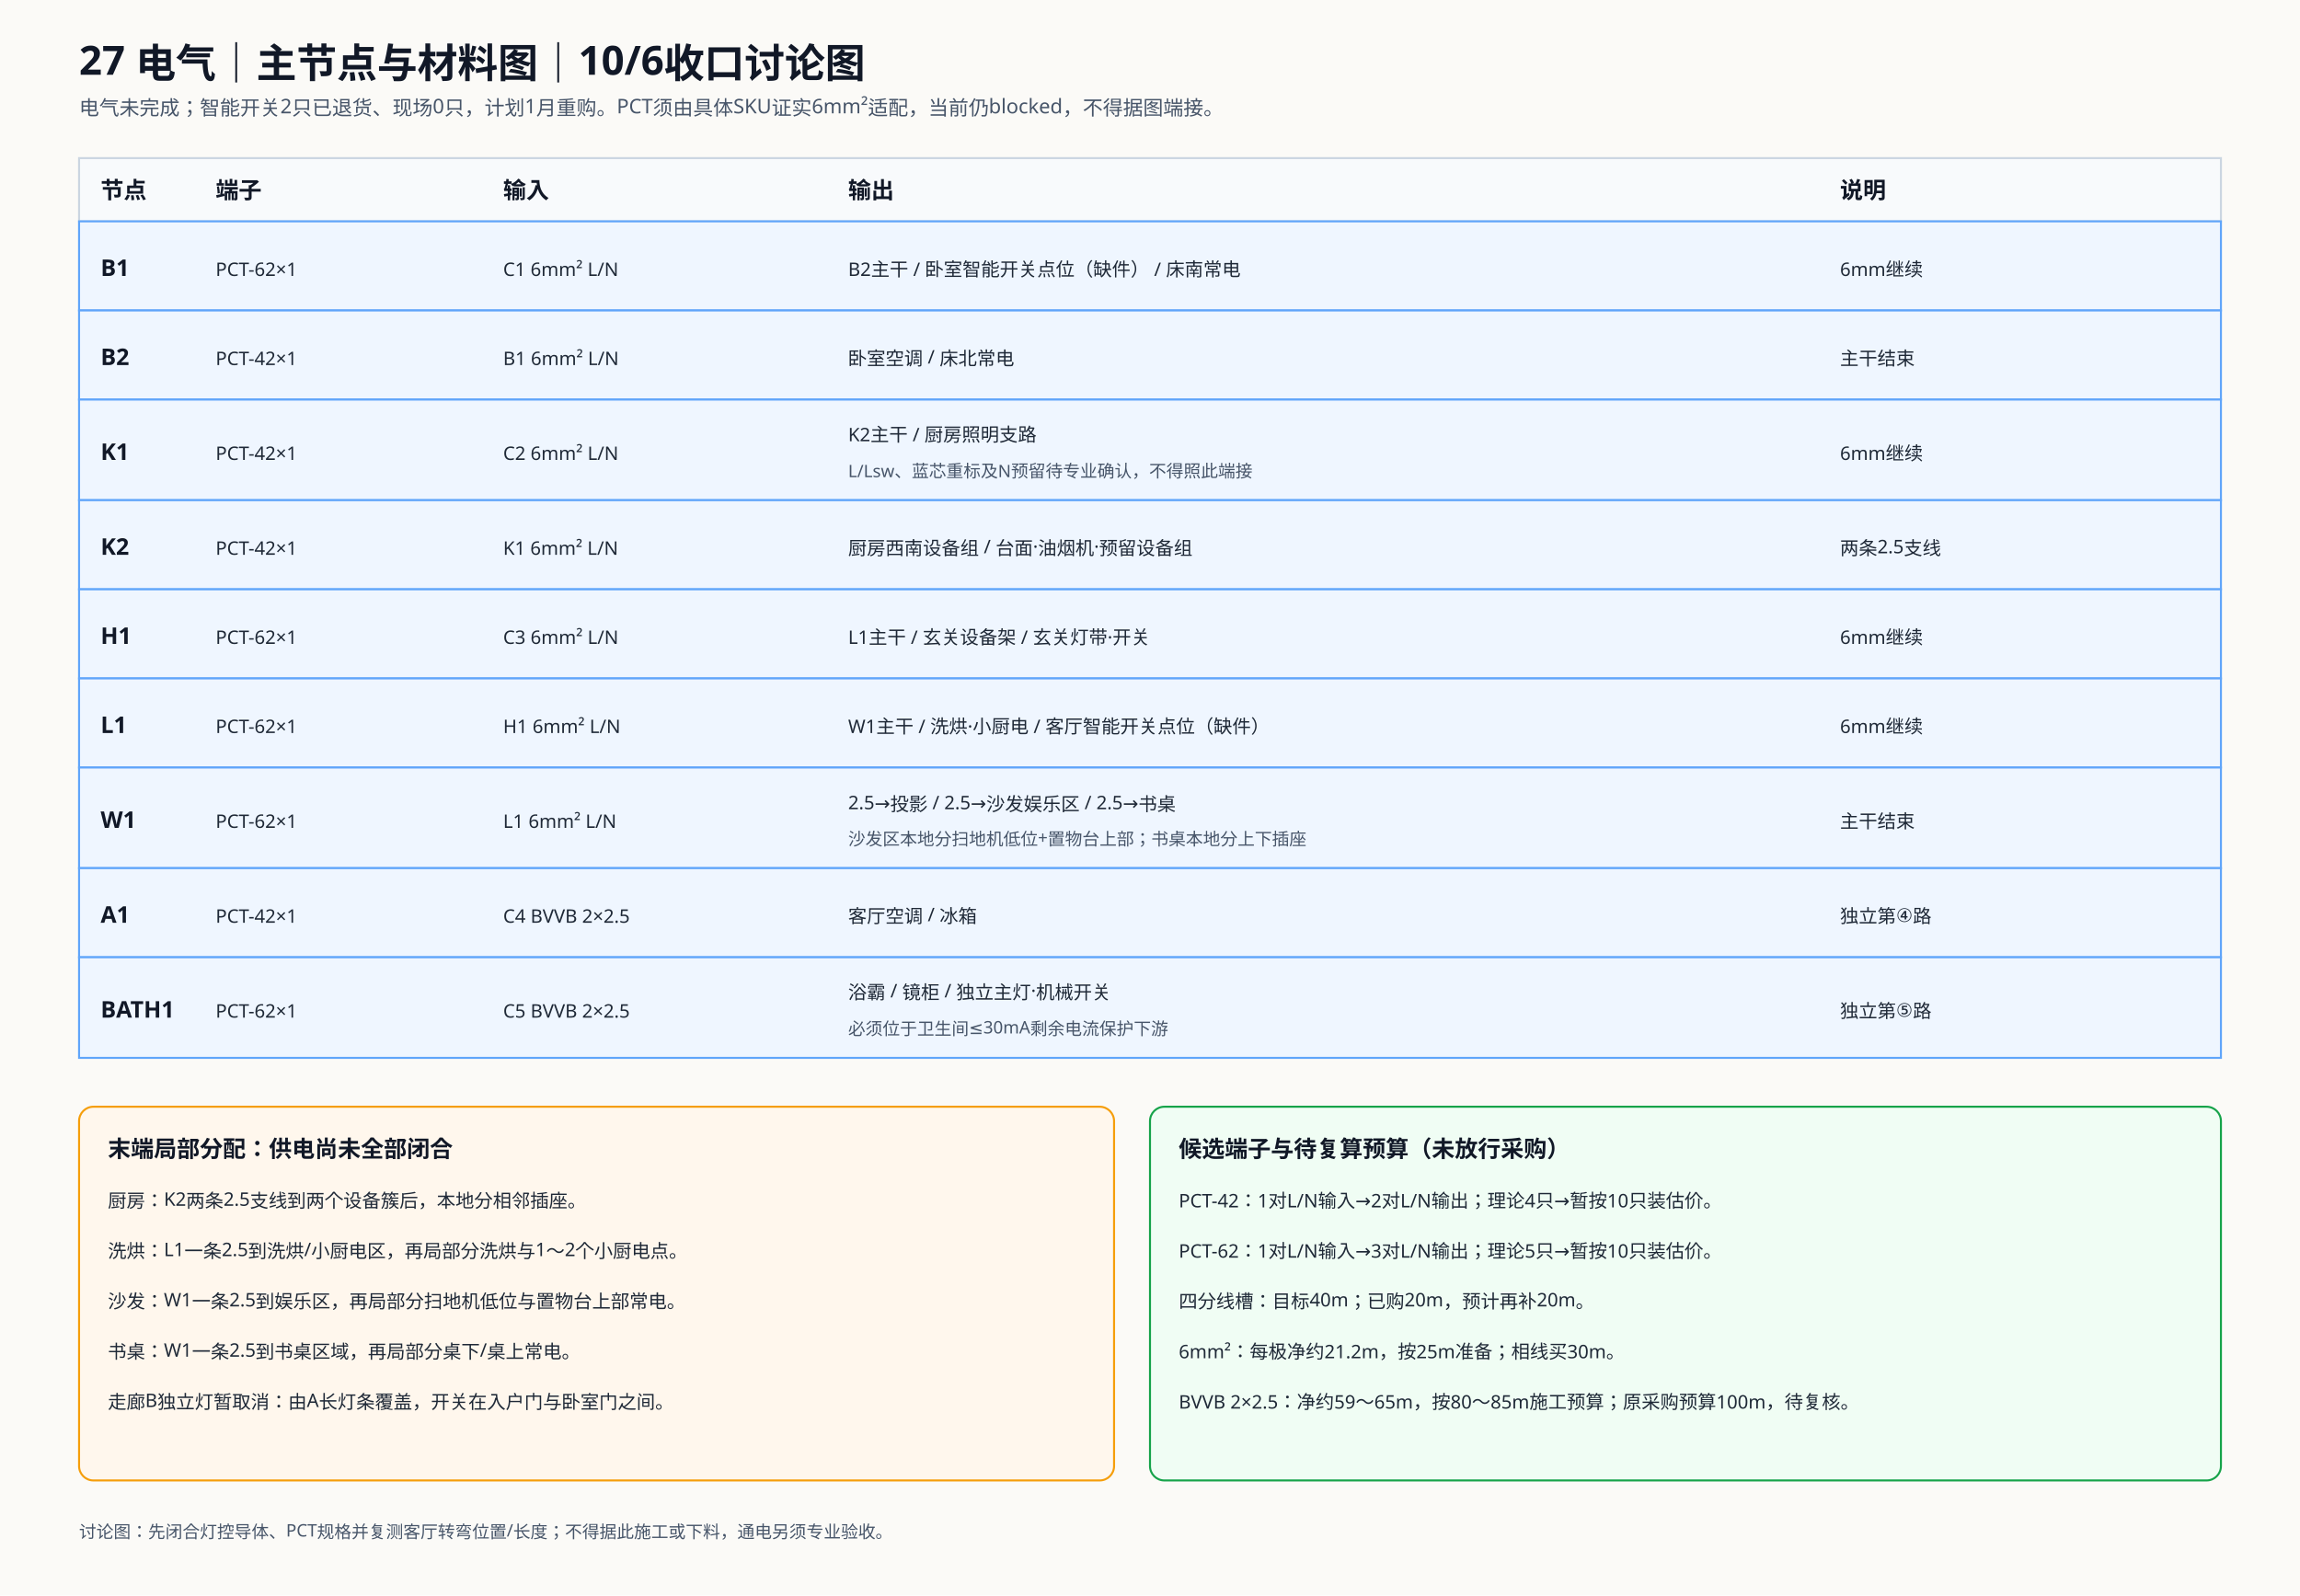
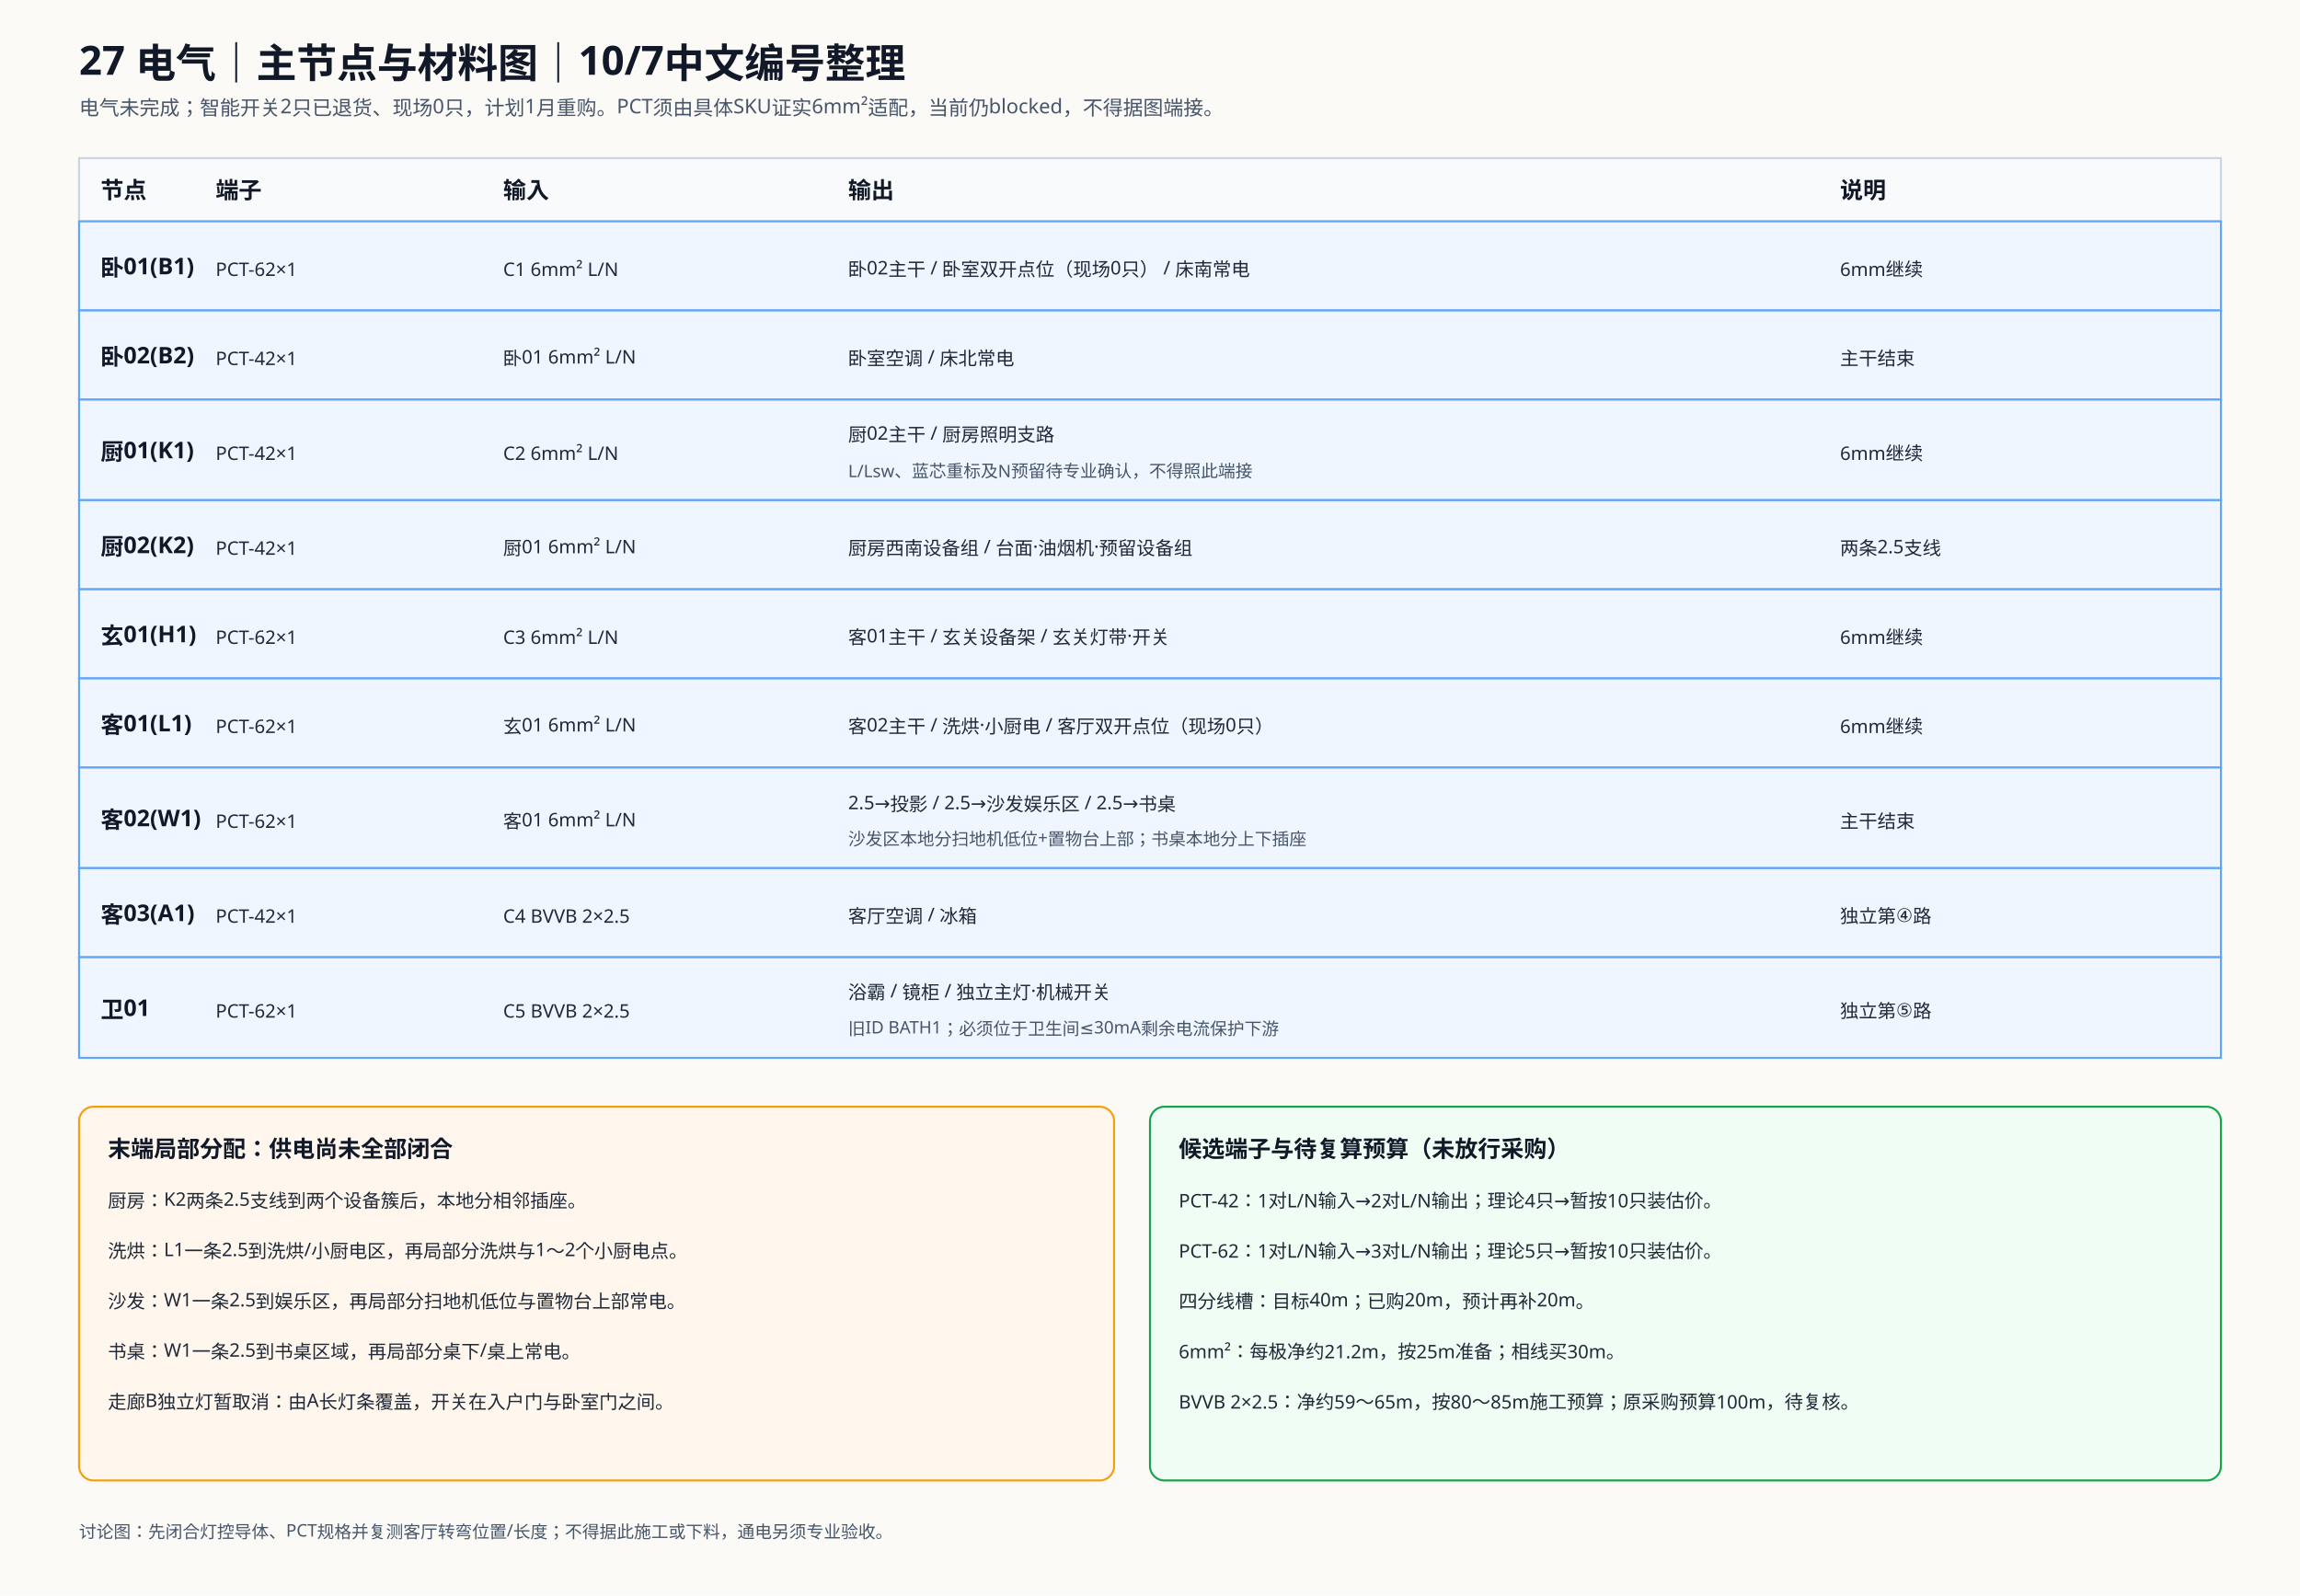
<svg xmlns="http://www.w3.org/2000/svg" width="1600" height="1110" viewBox="0 0 1600 1110" data-diagram-role="electrical-nodes" data-drawing-property="discussion" role="img">
  <style>
 text{font-family:"Source Han Sans SC","Heiti SC","Arial Unicode MS",sans-serif}
 .title{font-size:28px;font-weight:800;fill:#111827}.sub{font-size:14px;fill:#475569}
 .h{font-size:16px;font-weight:700;fill:#111827}.t{font-size:13px;fill:#1f2937}.s{font-size:12px;fill:#475569}
 .head{fill:#f8fafc;stroke:#cbd5e1;stroke-width:1.4}.main{fill:#eff6ff;stroke:#60a5fa;stroke-width:1.4}
 .warn{fill:#fff7ed;stroke:#f59e0b;stroke-width:1.4}.ok{fill:#f0fdf4;stroke:#16a34a;stroke-width:1.4}
</style>
  <rect width="1600" height="1110" fill="#fbfaf7" />
-   <text x="55" y="52" class="title">27 电气｜主节点与材料图｜10/6收口讨论图</text>
+   <text x="55" y="52" class="title">27 电气｜主节点与材料图｜10/7中文编号整理</text>
  <text x="55" y="80" class="sub">电气未完成；智能开关2只已退货、现场0只，计划1月重购。PCT须由具体SKU证实6mm²适配，当前仍blocked，不得据图端接。</text>
  <rect x="55" y="110" width="1490" height="44" class="head" />
  <text x="70" y="138" class="h">节点</text>
  <text x="150" y="138" class="h">端子</text>
  <text x="350" y="138" class="h">输入</text>
  <text x="590" y="138" class="h">输出</text>
  <text x="1280" y="138" class="h">说明</text>
  <rect x="55" y="154" width="1490" height="62" class="main" />
-   <text x="70" y="192" class="h">B1</text>
+   <text x="70" y="192" class="h">卧01(B1)</text>
  <text x="150" y="192" class="t">PCT-62×1</text>
  <text x="350" y="192" class="t">C1 6mm² L/N</text>
-   <text x="590" y="192" class="t">B2主干 / 卧室智能开关点位（缺件） / 床南常电</text>
+   <text x="590" y="192" class="t">卧02主干 / 卧室双开点位（现场0只） / 床南常电</text>
  <text x="1280" y="192" class="t">6mm继续</text>
  <rect x="55" y="216" width="1490" height="62" class="main" />
-   <text x="70" y="254" class="h">B2</text>
+   <text x="70" y="254" class="h">卧02(B2)</text>
  <text x="150" y="254" class="t">PCT-42×1</text>
-   <text x="350" y="254" class="t">B1 6mm² L/N</text>
+   <text x="350" y="254" class="t">卧01 6mm² L/N</text>
  <text x="590" y="254" class="t">卧室空调 / 床北常电</text>
  <text x="1280" y="254" class="t">主干结束</text>
  <rect x="55" y="278" width="1490" height="70" class="main" />
-   <text x="70" y="320" class="h">K1</text>
+   <text x="70" y="320" class="h">厨01(K1)</text>
  <text x="150" y="320" class="t">PCT-42×1</text>
  <text x="350" y="320" class="t">C2 6mm² L/N</text>
-   <text x="590" y="307" class="t">K2主干 / 厨房照明支路</text>
+   <text x="590" y="307" class="t">厨02主干 / 厨房照明支路</text>
  <text x="590" y="332" class="s">L/Lsw、蓝芯重标及N预留待专业确认，不得照此端接</text>
  <text x="1280" y="320" class="t">6mm继续</text>
  <rect x="55" y="348" width="1490" height="62" class="main" />
-   <text x="70" y="386" class="h">K2</text>
+   <text x="70" y="386" class="h">厨02(K2)</text>
  <text x="150" y="386" class="t">PCT-42×1</text>
-   <text x="350" y="386" class="t">K1 6mm² L/N</text>
+   <text x="350" y="386" class="t">厨01 6mm² L/N</text>
  <text x="590" y="386" class="t">厨房西南设备组 / 台面·油烟机·预留设备组</text>
  <text x="1280" y="386" class="t">两条2.5支线</text>
  <rect x="55" y="410" width="1490" height="62" class="main" />
-   <text x="70" y="448" class="h">H1</text>
+   <text x="70" y="448" class="h">玄01(H1)</text>
  <text x="150" y="448" class="t">PCT-62×1</text>
  <text x="350" y="448" class="t">C3 6mm² L/N</text>
-   <text x="590" y="448" class="t">L1主干 / 玄关设备架 / 玄关灯带·开关</text>
+   <text x="590" y="448" class="t">客01主干 / 玄关设备架 / 玄关灯带·开关</text>
  <text x="1280" y="448" class="t">6mm继续</text>
  <rect x="55" y="472" width="1490" height="62" class="main" />
-   <text x="70" y="510" class="h">L1</text>
+   <text x="70" y="510" class="h">客01(L1)</text>
  <text x="150" y="510" class="t">PCT-62×1</text>
-   <text x="350" y="510" class="t">H1 6mm² L/N</text>
-   <text x="590" y="510" class="t">W1主干 / 洗烘·小厨电 / 客厅智能开关点位（缺件）</text>
+   <text x="350" y="510" class="t">玄01 6mm² L/N</text>
+   <text x="590" y="510" class="t">客02主干 / 洗烘·小厨电 / 客厅双开点位（现场0只）</text>
  <text x="1280" y="510" class="t">6mm继续</text>
  <rect x="55" y="534" width="1490" height="70" class="main" />
-   <text x="70" y="576" class="h">W1</text>
+   <text x="70" y="576" class="h">客02(W1)</text>
  <text x="150" y="576" class="t">PCT-62×1</text>
-   <text x="350" y="576" class="t">L1 6mm² L/N</text>
+   <text x="350" y="576" class="t">客01 6mm² L/N</text>
  <text x="590" y="563" class="t">2.5→投影 / 2.5→沙发娱乐区 / 2.5→书桌</text>
  <text x="590" y="588" class="s">沙发区本地分扫地机低位+置物台上部；书桌本地分上下插座</text>
  <text x="1280" y="576" class="t">主干结束</text>
  <rect x="55" y="604" width="1490" height="62" class="main" />
-   <text x="70" y="642" class="h">A1</text>
+   <text x="70" y="642" class="h">客03(A1)</text>
  <text x="150" y="642" class="t">PCT-42×1</text>
  <text x="350" y="642" class="t">C4 BVVB 2×2.5</text>
  <text x="590" y="642" class="t">客厅空调 / 冰箱</text>
  <text x="1280" y="642" class="t">独立第④路</text>
  <rect x="55" y="666" width="1490" height="70" class="main" />
-   <text x="70" y="708" class="h">BATH1</text>
+   <text x="70" y="708" class="h">卫01</text>
  <text x="150" y="708" class="t">PCT-62×1</text>
  <text x="350" y="708" class="t">C5 BVVB 2×2.5</text>
  <text x="590" y="695" class="t">浴霸 / 镜柜 / 独立主灯·机械开关</text>
-   <text x="590" y="720" class="s">必须位于卫生间≤30mA剩余电流保护下游</text>
+   <text x="590" y="720" class="s">旧ID BATH1；必须位于卫生间≤30mA剩余电流保护下游</text>
  <text x="1280" y="708" class="t">独立第⑤路</text>
  <rect x="55" y="770" width="720" height="260" rx="10" class="warn" />
  <text x="75" y="805" class="h">末端局部分配：供电尚未全部闭合</text>
  <text x="75" y="840" class="t">厨房：K2两条2.5支线到两个设备簇后，本地分相邻插座。</text>
  <text x="75" y="875" class="t">洗烘：L1一条2.5到洗烘/小厨电区，再局部分洗烘与1～2个小厨电点。</text>
  <text x="75" y="910" class="t">沙发：W1一条2.5到娱乐区，再局部分扫地机低位与置物台上部常电。</text>
  <text x="75" y="945" class="t">书桌：W1一条2.5到书桌区域，再局部分桌下/桌上常电。</text>
  <text x="75" y="980" class="t">走廊B独立灯暂取消：由A长灯条覆盖，开关在入户门与卧室门之间。</text>
  <rect x="800" y="770" width="745" height="260" rx="10" class="ok" />
  <text x="820" y="805" class="h">候选端子与待复算预算（未放行采购）</text>
  <text x="820" y="840" class="t">PCT-42：1对L/N输入→2对L/N输出；理论4只→暂按10只装估价。</text>
  <text x="820" y="875" class="t">PCT-62：1对L/N输入→3对L/N输出；理论5只→暂按10只装估价。</text>
  <text x="820" y="910" class="t">四分线槽：目标40m；已购20m，预计再补20m。</text>
  <text x="820" y="945" class="t">6mm²：每极净约21.2m，按25m准备；相线买30m。</text>
  <text x="820" y="980" class="t">BVVB 2×2.5：净约59～65m，按80～85m施工预算；原采购预算100m，待复核。</text>
  <text x="55" y="1070" class="s">讨论图：先闭合灯控导体、PCT规格并复测客厅转弯位置/长度；不得据此施工或下料，通电另须专业验收。</text>
</svg>
